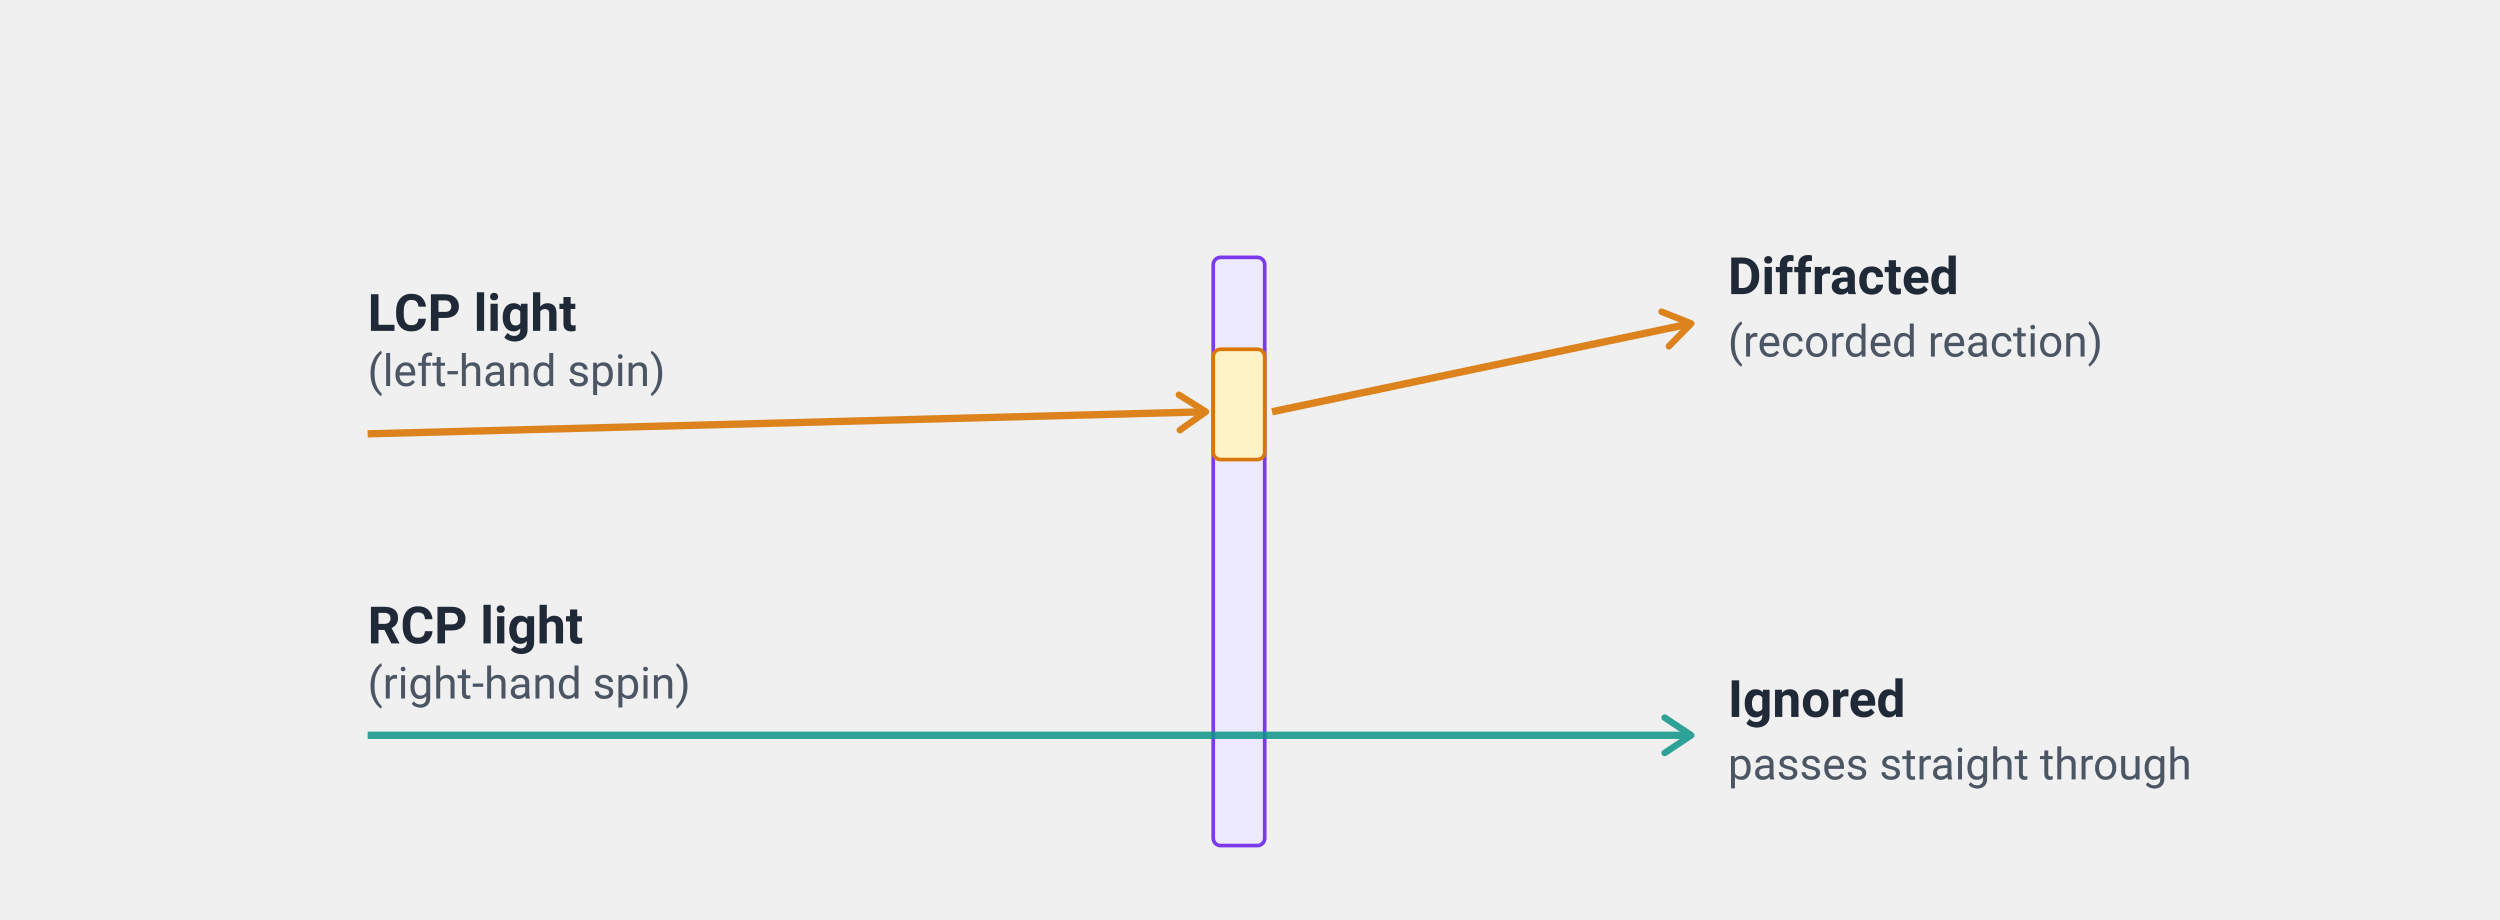
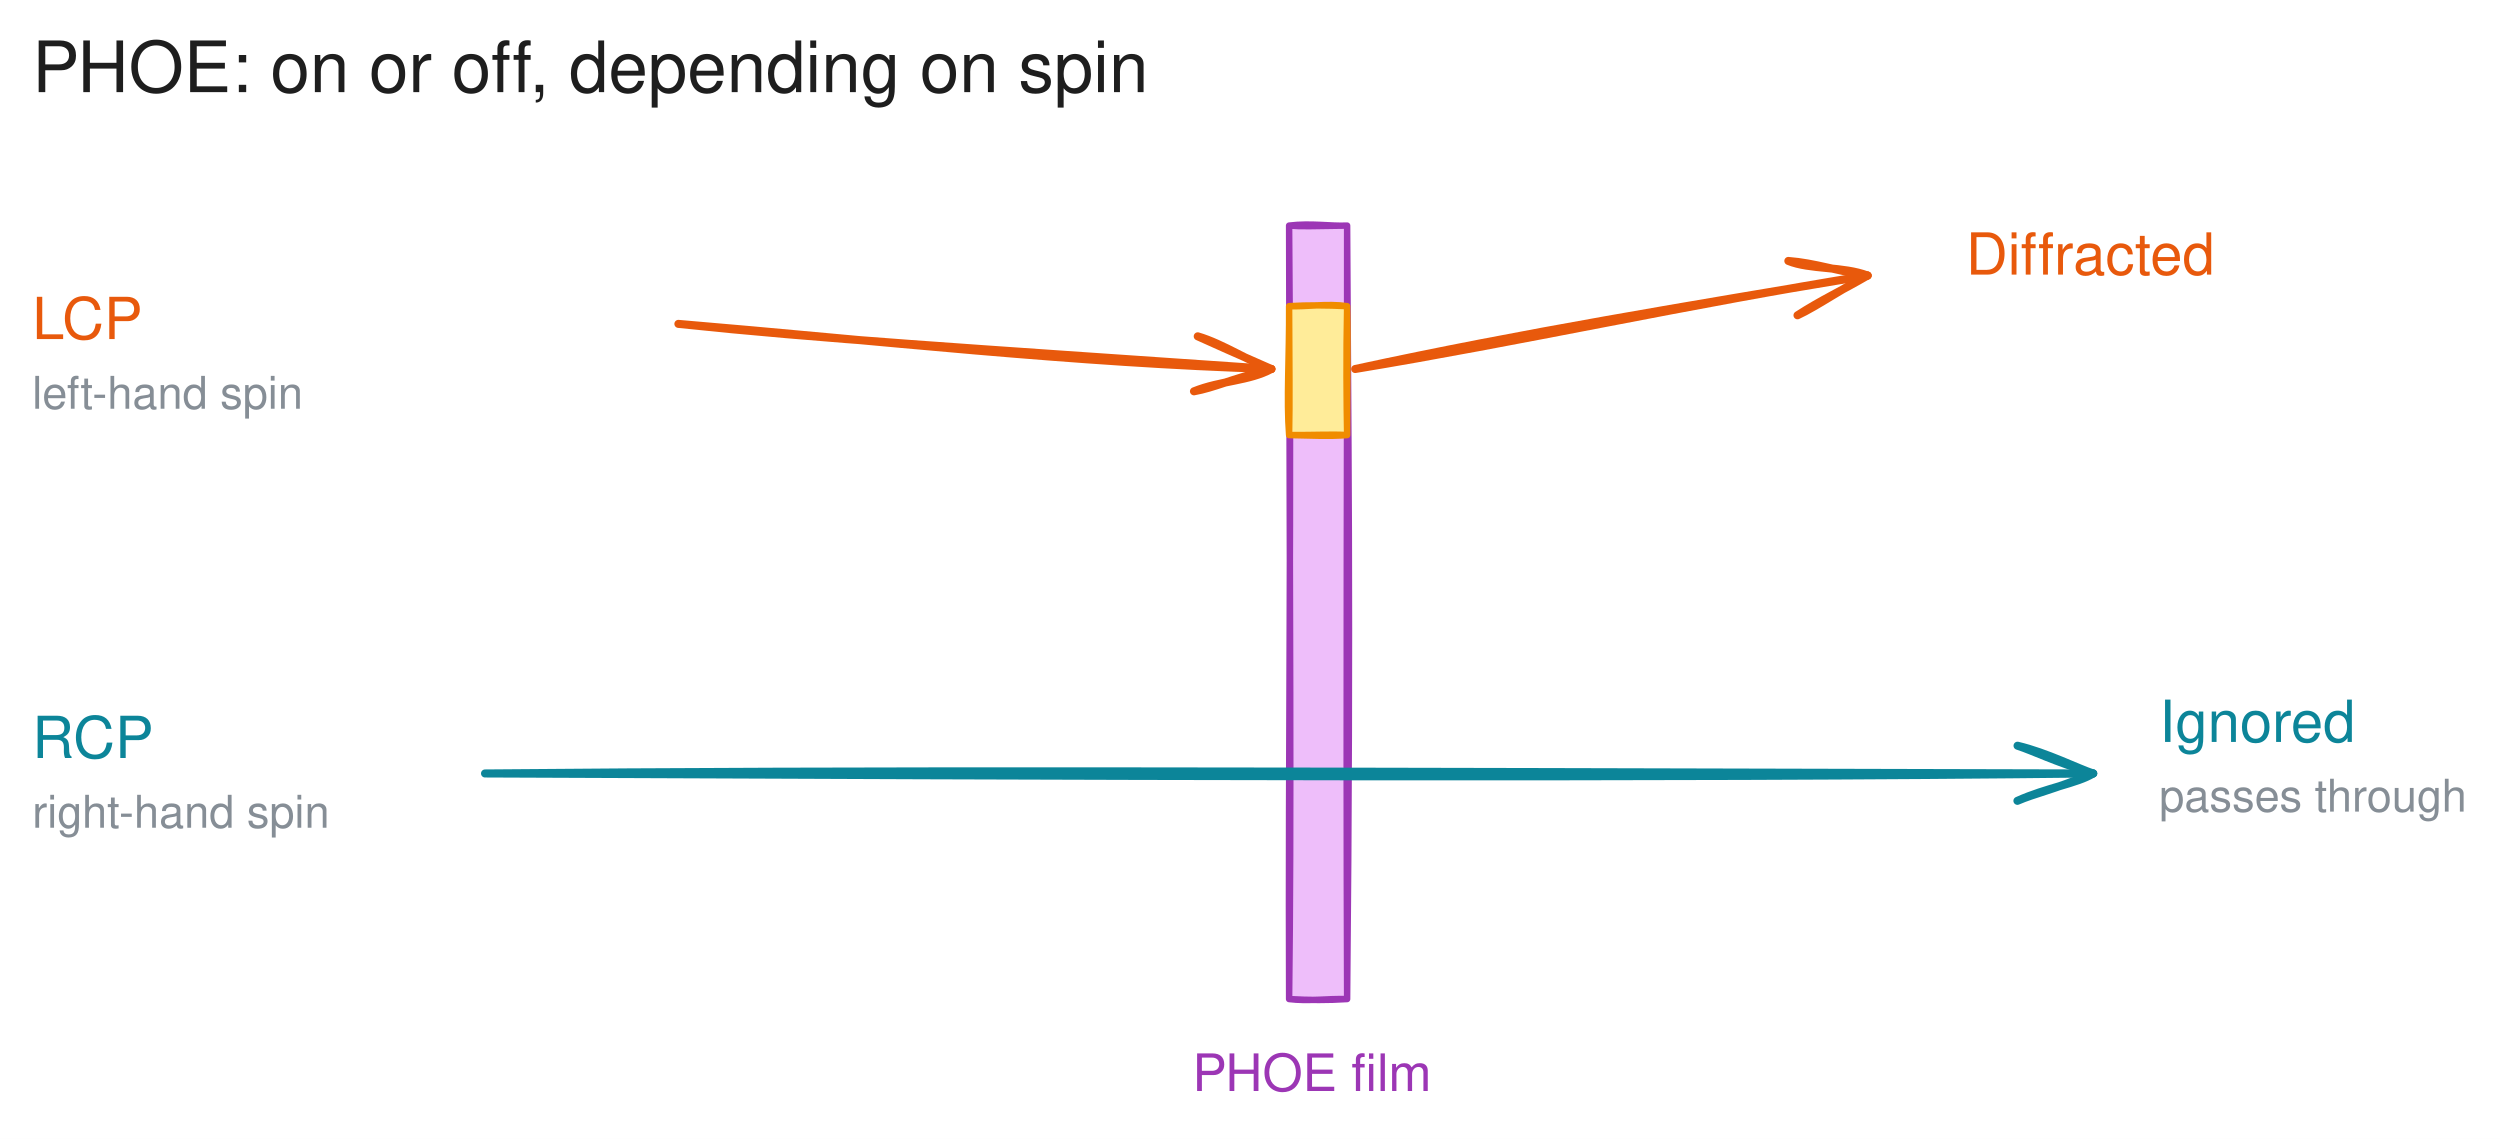
- <svg xmlns="http://www.w3.org/2000/svg" width="100%" viewBox="0 0 680 250" role="img">
+ <svg xmlns="http://www.w3.org/2000/svg" version="1.1" viewBox="0 0 775.73 353.4" width="775.73" height="353.4">
  <defs>
-     <marker id="arrowAmber7" viewBox="0 0 10 10" refX="8" refY="5" markerWidth="6" markerHeight="6" orient="auto-start-reverse">
-       <path d="M2 1L8 5L2 9" fill="none" stroke="#d97706" stroke-width="1.5" stroke-linecap="round" stroke-linejoin="round" />
-     </marker>
-     <marker id="arrowTeal7" viewBox="0 0 10 10" refX="8" refY="5" markerWidth="6" markerHeight="6" orient="auto-start-reverse">
-       <path d="M2 1L8 5L2 9" fill="none" stroke="#0d9488" stroke-width="1.5" stroke-linecap="round" stroke-linejoin="round" />
-     </marker>
+     <style class="style-fonts">
+       </style>
  </defs>
-   <style>
- text{font-family:-apple-system,Segoe UI,Roboto,Helvetica,Arial,sans-serif;fill:#1f2937;}
- .th{font-size:14px;font-weight:600;}
- .ts{font-size:12px;fill:#4b5563;}
- </style>
-   <rect x="330" y="70" width="14" height="160" rx="2" fill="#ede9fe" stroke="#7c3aed" stroke-width="1" />
-   <rect x="330" y="95" width="14" height="30" rx="2" fill="#fef3c7" stroke="#d97706" stroke-width="1" />
-   <text class="th" x="100" y="90" text-anchor="start">LCP light</text>
-   <text class="ts" x="100" y="105" text-anchor="start">(left-hand spin)</text>
-   <line x1="100" y1="118" x2="328" y2="112" stroke="#d97706" stroke-width="2" opacity="0.9" marker-end="url(#arrowAmber7)" />
-   <line x1="346" y1="112" x2="460" y2="88" stroke="#d97706" stroke-width="2" opacity="0.9" marker-end="url(#arrowAmber7)" />
-   <text class="th" x="470" y="80" text-anchor="start">Diffracted</text>
-   <text class="ts" x="470" y="97" text-anchor="start">(recorded reaction)</text>
-   <text class="th" x="100" y="175" text-anchor="start">RCP light</text>
-   <text class="ts" x="100" y="190" text-anchor="start">(right-hand spin)</text>
-   <line x1="100" y1="200" x2="460" y2="200" stroke="#0d9488" stroke-width="2" opacity="0.85" marker-end="url(#arrowTeal7)" />
-   <text class="th" x="470" y="195" text-anchor="start">Ignored</text>
-   <text class="ts" x="470" y="212" text-anchor="start">passes straight through</text>
+   <rect x="0" y="0" width="775.73" height="353.4" fill="#ffffff" />
+   <g transform="translate(10 10) rotate(0 173.4756 12.65)">
+     <text x="0" y="18.59" font-family="Helvetica, Segoe UI Emoji" font-size="22px" fill="#1e1e1e" text-anchor="start" style="white-space: pre;" direction="ltr" dominant-baseline="alphabetic">PHOE: on or off, depending on spin</text>
+   </g>
+   <g stroke-linecap="round" transform="translate(400 70) rotate(0 9 120)">
+     <path d="M-0.24 -0.03 L17.03 -0.54 L17.54 239.04 L-0.27 239.52" stroke="none" stroke-width="0" fill="#eebefa" />
+     <path d="M0 0 C6.72 -0.83, 13.03 0.24, 18 0 M0 0 C3.97 0.32, 7.06 0.16, 18 0 M18 0 C18.24 58.01, 19.18 116.47, 18 240 M18 0 C18.08 67.41, 17.64 134.45, 18 240 M18 240 C11.37 239.86, 5.74 240.72, 0 240 M18 240 C11.97 240.39, 6.38 240.37, 0 240 M0 240 C-0.3 162.11, 0.79 85.81, 0 0 M0 240 C0.72 182.07, 0.19 123.9, 0 0" stroke="#9c36b5" stroke-width="2" fill="none" />
+   </g>
+   <g stroke-linecap="round" transform="translate(400 95) rotate(0 9 20)">
+     <path d="M-0.03 -0.97 L17.46 -0.46 L17.04 39.73 L-0.48 39.11" stroke="none" stroke-width="0" fill="#ffec99" />
+     <path d="M0 0 C5.02 0.24, 11.96 -0.9, 18 0 M0 0 C5.94 -0.34, 11.45 -0.32, 18 0 M18 0 C17.68 15.6, 17.82 30.03, 18 40 M18 0 C18.3 11.19, 18.01 23.19, 18 40 M18 40 C12.14 40.46, 7.22 40.12, 0 40 M18 40 C13.25 39.71, 8.18 40.03, 0 40 M0 40 C-0.85 29.03, 0.09 15.64, 0 0 M0 40 C0.22 29.26, 0.07 18.81, 0 0" stroke="#f08c00" stroke-width="2" fill="none" />
+   </g>
+   <g transform="translate(370 325) rotate(0 37.33594 9.2)">
+     <text x="0" y="13.52" font-family="Helvetica, Segoe UI Emoji" font-size="16px" fill="#9c36b5" text-anchor="start" style="white-space: pre;" direction="ltr" dominant-baseline="alphabetic">PHOE film</text>
+   </g>
+   <g transform="translate(10 90) rotate(0 17.50781 10.35)">
+     <text x="0" y="15.21" font-family="Helvetica, Segoe UI Emoji" font-size="18px" fill="#e8590c" text-anchor="start" style="white-space: pre;" direction="ltr" dominant-baseline="alphabetic">LCP</text>
+   </g>
+   <g transform="translate(10 115) rotate(0 42.02734 8.05)">
+     <text x="0" y="11.83" font-family="Helvetica, Segoe UI Emoji" font-size="14px" fill="#868e96" text-anchor="start" style="white-space: pre;" direction="ltr" dominant-baseline="alphabetic">left-hand spin</text>
+   </g>
+   <g stroke-linecap="round">
+     <g transform="translate(210.5 100.5) rotate(0 92 7)">
+       <path d="M0 0 C61.22 5.13, 123.11 12.21, 184 14 M0 0 C44.36 4.68, 86.48 7.28, 184 14" stroke="#e8590c" stroke-width="2.5" fill="none" />
+     </g>
+     <g transform="translate(210.5 100.5) rotate(0 92 7)">
+       <path d="M159.98 20.92 C168.21 17.6, 177.17 17.75, 184 14 M159.98 20.92 C166.42 19.74, 170.69 17.39, 184 14" stroke="#e8590c" stroke-width="2.5" fill="none" />
+     </g>
+     <g transform="translate(210.5 100.5) rotate(0 92 7)">
+       <path d="M161.15 3.86 C169.04 6.17, 177.61 11.97, 184 14 M161.15 3.86 C167.36 6.71, 171.34 8.4, 184 14" stroke="#e8590c" stroke-width="2.5" fill="none" />
+     </g>
+   </g>
+   <mask />
+   <g stroke-linecap="round">
+     <g transform="translate(420.5 114.5) rotate(0 79.5 -14.5)">
+       <path d="M0 0 C50.45 -8.31, 104.33 -20.27, 159 -29 M0 0 C51.93 -11.27, 102.67 -19.52, 159 -29" stroke="#e8590c" stroke-width="2.5" fill="none" />
+     </g>
+     <g transform="translate(420.5 114.5) rotate(0 79.5 -14.5)">
+       <path d="M137.25 -16.67 C143.14 -19.37, 152.62 -25.95, 159 -29 M137.25 -16.67 C144.68 -21.47, 151.01 -24.33, 159 -29" stroke="#e8590c" stroke-width="2.5" fill="none" />
+     </g>
+     <g transform="translate(420.5 114.5) rotate(0 79.5 -14.5)">
+       <path d="M134.41 -33.53 C141.06 -30.79, 151.46 -31.9, 159 -29 M134.41 -33.53 C142.66 -32.9, 149.91 -30.3, 159 -29" stroke="#e8590c" stroke-width="2.5" fill="none" />
+     </g>
+   </g>
+   <mask />
+   <g transform="translate(610 70) rotate(0 38.35547 10.35)">
+     <text x="0" y="15.21" font-family="Helvetica, Segoe UI Emoji" font-size="18px" fill="#e8590c" text-anchor="start" style="white-space: pre;" direction="ltr" dominant-baseline="alphabetic">Diffracted</text>
+   </g>
+   <g transform="translate(10 220) rotate(0 19.00195 10.35)">
+     <text x="0" y="15.21" font-family="Helvetica, Segoe UI Emoji" font-size="18px" fill="#0c8599" text-anchor="start" style="white-space: pre;" direction="ltr" dominant-baseline="alphabetic">RCP</text>
+   </g>
+   <g transform="translate(10 245) rotate(0 46.30664 8.05)">
+     <text x="0" y="11.83" font-family="Helvetica, Segoe UI Emoji" font-size="14px" fill="#868e96" text-anchor="start" style="white-space: pre;" direction="ltr" dominant-baseline="alphabetic">right-hand spin</text>
+   </g>
+   <g stroke-linecap="round">
+     <g transform="translate(150.5 240) rotate(0 249.5 0)">
+       <path d="M0 0 C182.71 0.81, 365.66 1.53, 499 0 M0 0 C117.4 -1.06, 234.94 -0.68, 499 0" stroke="#0c8599" stroke-width="2.5" fill="none" />
+     </g>
+     <g transform="translate(150.5 240) rotate(0 249.5 0)">
+       <path d="M475.49 8.49 C484.51 4.4, 494.19 3.07, 499 0 M475.49 8.49 C480.81 6.18, 486.46 5.12, 499 0" stroke="#0c8599" stroke-width="2.5" fill="none" />
+     </g>
+     <g transform="translate(150.5 240) rotate(0 249.5 0)">
+       <path d="M475.53 -8.61 C484.64 -6.45, 494.31 -1.52, 499 0 M475.53 -8.61 C480.78 -6.89, 486.41 -3.92, 499 0" stroke="#0c8599" stroke-width="2.5" fill="none" />
+     </g>
+   </g>
+   <mask />
+   <g transform="translate(670 215) rotate(0 30.52441 10.35)">
+     <text x="0" y="15.21" font-family="Helvetica, Segoe UI Emoji" font-size="18px" fill="#0c8599" text-anchor="start" style="white-space: pre;" direction="ltr" dominant-baseline="alphabetic">Ignored</text>
+   </g>
+   <g transform="translate(670 240) rotate(0 47.86523 8.05)">
+     <text x="0" y="11.83" font-family="Helvetica, Segoe UI Emoji" font-size="14px" fill="#868e96" text-anchor="start" style="white-space: pre;" direction="ltr" dominant-baseline="alphabetic">passes through</text>
+   </g>
</svg>
